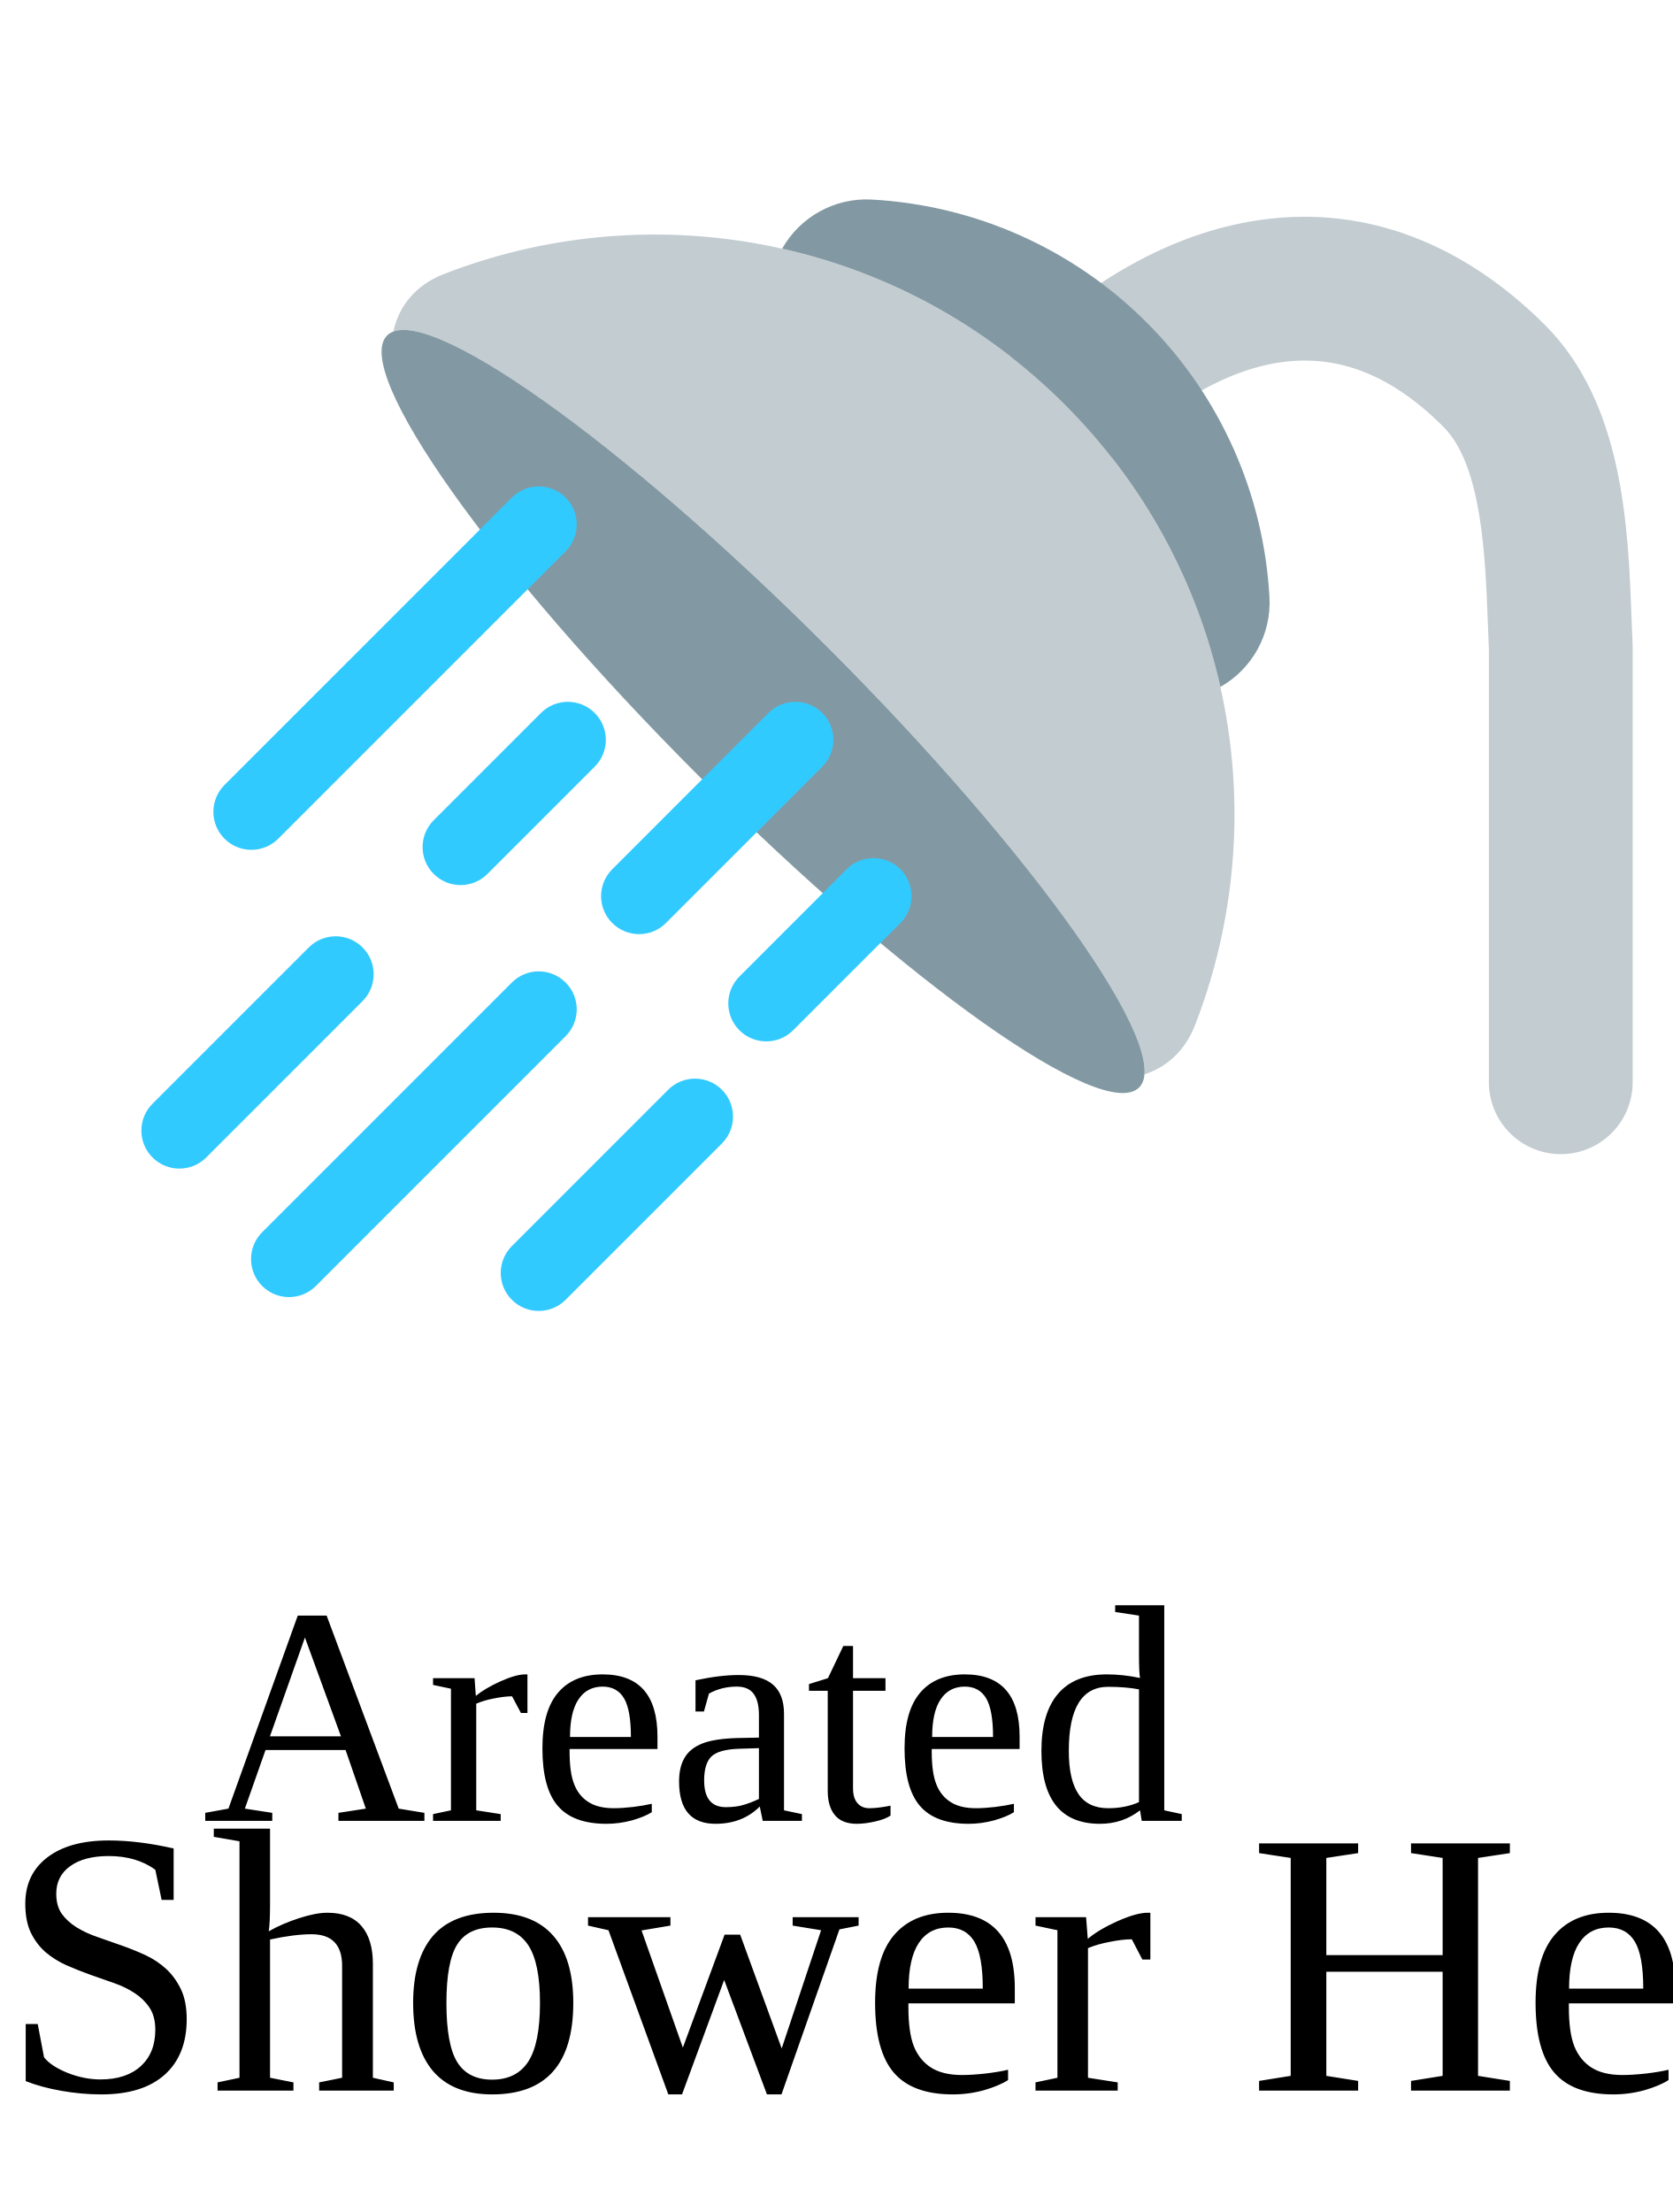
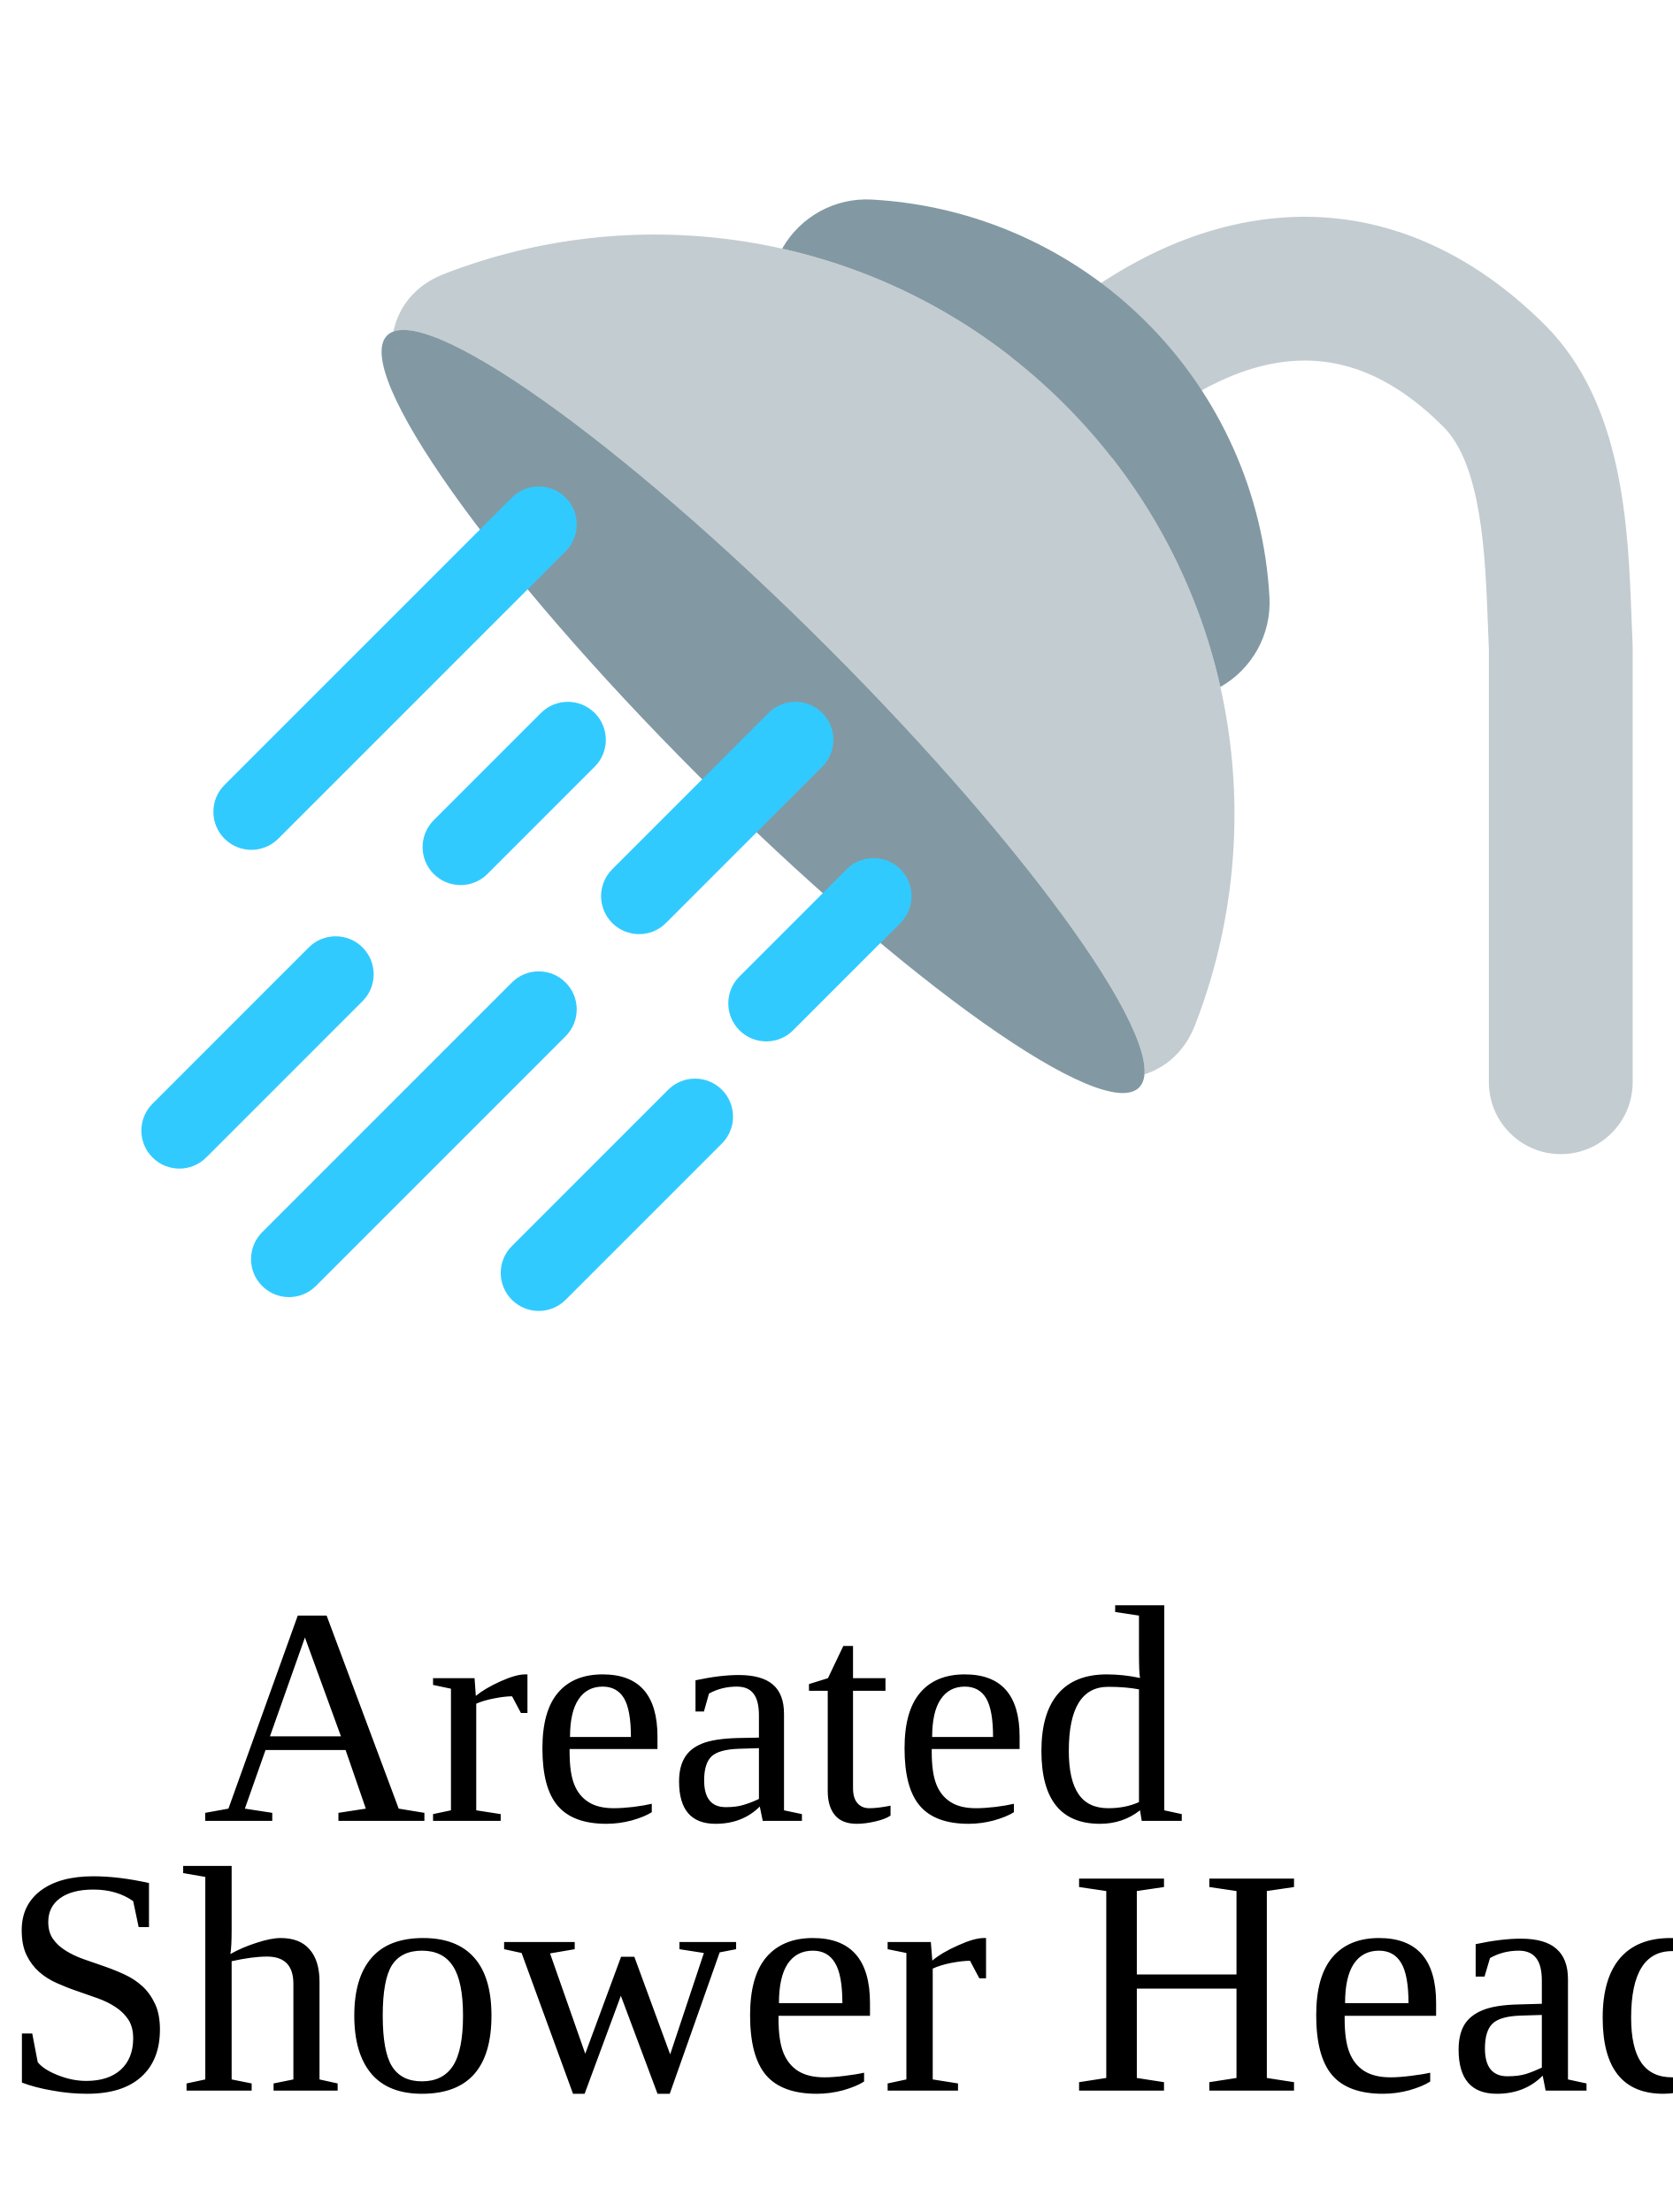
<svg xmlns="http://www.w3.org/2000/svg" width="100%" height="132%" viewBox="0 0 124 164">
  <g transform="translate(10, 10) scale(0.22)">
    <path fill="#C3CCD1" d="M504.79 171.574c-.136-2.87-.248-5.863-.364-8.948c-1.148-30.431-2.721-72.107-29.12-98.508c-27.57-27.57-60.066-39.92-93.985-35.719c-29.462 3.651-58.425 19.247-86.119 46.355C239.99 31.689 166.996 22.42 104.107 46.917c-9.664 3.764-15.216 11.011-16.988 19.364c16.28-6.094 79.699 39.713 146.323 106.337c63.805 63.805 108.51 124.665 106.827 144.001c7.36-2.384 13.624-7.829 17.012-16.526c24.493-62.874 15.238-135.847-27.802-191.053c19.557-19.022 39.499-30.275 57.802-32.543c19.079-2.363 36.66 4.798 53.756 21.892c12.956 12.956 14.114 43.652 14.959 66.065c.115 3.038.227 5.99.357 8.831v145.977c0 13.383 10.85 24.232 24.232 24.232s24.232-10.85 24.232-24.232V172.719l-.027-1.145z" />
    <path fill="#8299A3" d="M233.441 172.617c69.986 69.986 117.003 136.438 105.017 148.424c-11.987 11.987-78.439-35.031-148.424-105.017S73.03 79.587 85.017 67.6s78.438 35.031 148.424 105.017zM382.4 155.819a141.933 141.933 0 0 0-41.404-92.618a141.934 141.934 0 0 0-92.619-41.405c-12.484-.692-24.16 5.81-30.223 16.549c34.897 7.826 68.064 25.312 95.229 52.477c27.163 27.163 44.647 60.326 52.472 95.219c10.737-6.063 17.238-17.735 16.545-30.222z" />
    <path fill="#31CAFF" d="M145.174 392.59l52.678-52.679c5.001-5.001 5.001-13.11 0-18.111c-5.001-5.002-13.11-5.002-18.111 0l-52.678 52.679c-5.001 5.001-5.001 13.11 0 18.111c2.5 2.501 5.778 3.751 9.056 3.751s6.555-1.25 9.055-3.751zm-26.339-143.517l36.148-36.148c5.001-5.001 5.001-13.11 0-18.111c-5.001-5.002-13.11-5.002-18.111 0l-36.148 36.148c-5.001 5.001-5.001 13.11 0 18.111c2.5 2.501 5.778 3.751 9.056 3.751s6.555-1.25 9.055-3.751zm-70.51-11.879l96.849-96.849c5.001-5.001 5.001-13.11 0-18.111c-5.001-5.002-13.11-5.002-18.111 0l-96.849 96.849c-5.001 5.001-5.001 13.11 0 18.111c2.5 2.501 5.778 3.751 9.056 3.751s6.555-1.25 9.055-3.751zm130.672 28.409l52.678-52.678c5.001-5.001 5.001-13.11 0-18.111c-5.001-5.002-13.11-5.002-18.111 0l-52.678 52.678c-5.001 5.001-5.001 13.11 0 18.111c2.5 2.501 5.778 3.751 9.056 3.751s6.555-1.25 9.055-3.751zM24.056 344.619l52.678-52.678c5.001-5.001 5.001-13.11 0-18.111c-5.001-5.002-13.11-5.002-18.111 0L5.944 326.508c-5.001 5.001-5.001 13.11 0 18.111c2.5 2.501 5.778 3.751 9.056 3.751s6.555-1.25 9.056-3.751zm36.957 43.306l84.161-84.162c5.001-5.001 5.001-13.11 0-18.111c-5.001-5.002-13.11-5.002-18.111 0l-84.161 84.162c-5.001 5.001-5.001 13.11 0 18.111c2.5 2.501 5.778 3.751 9.056 3.751s6.555-1.25 9.055-3.751zm151.797-82.423c-3.277 0-6.555-1.25-9.056-3.751c-5.001-5.001-5.001-13.11 0-18.111l36.148-36.148c5.001-5.002 13.11-5.002 18.111 0c5.002 5.001 5.002 13.11 0 18.111l-36.148 36.148a12.763 12.763 0 0 1-9.055 3.751z" />
  </g>
  <text x="15" y="135" fill="black" font-size="x-large">Areated</text>
-   <text x="0" y="155" fill="black" font-size="28px">Shower Head</text>
+   <text x="0" y="155" fill="black" font-size="24px">Shower Head</text>
</svg>
